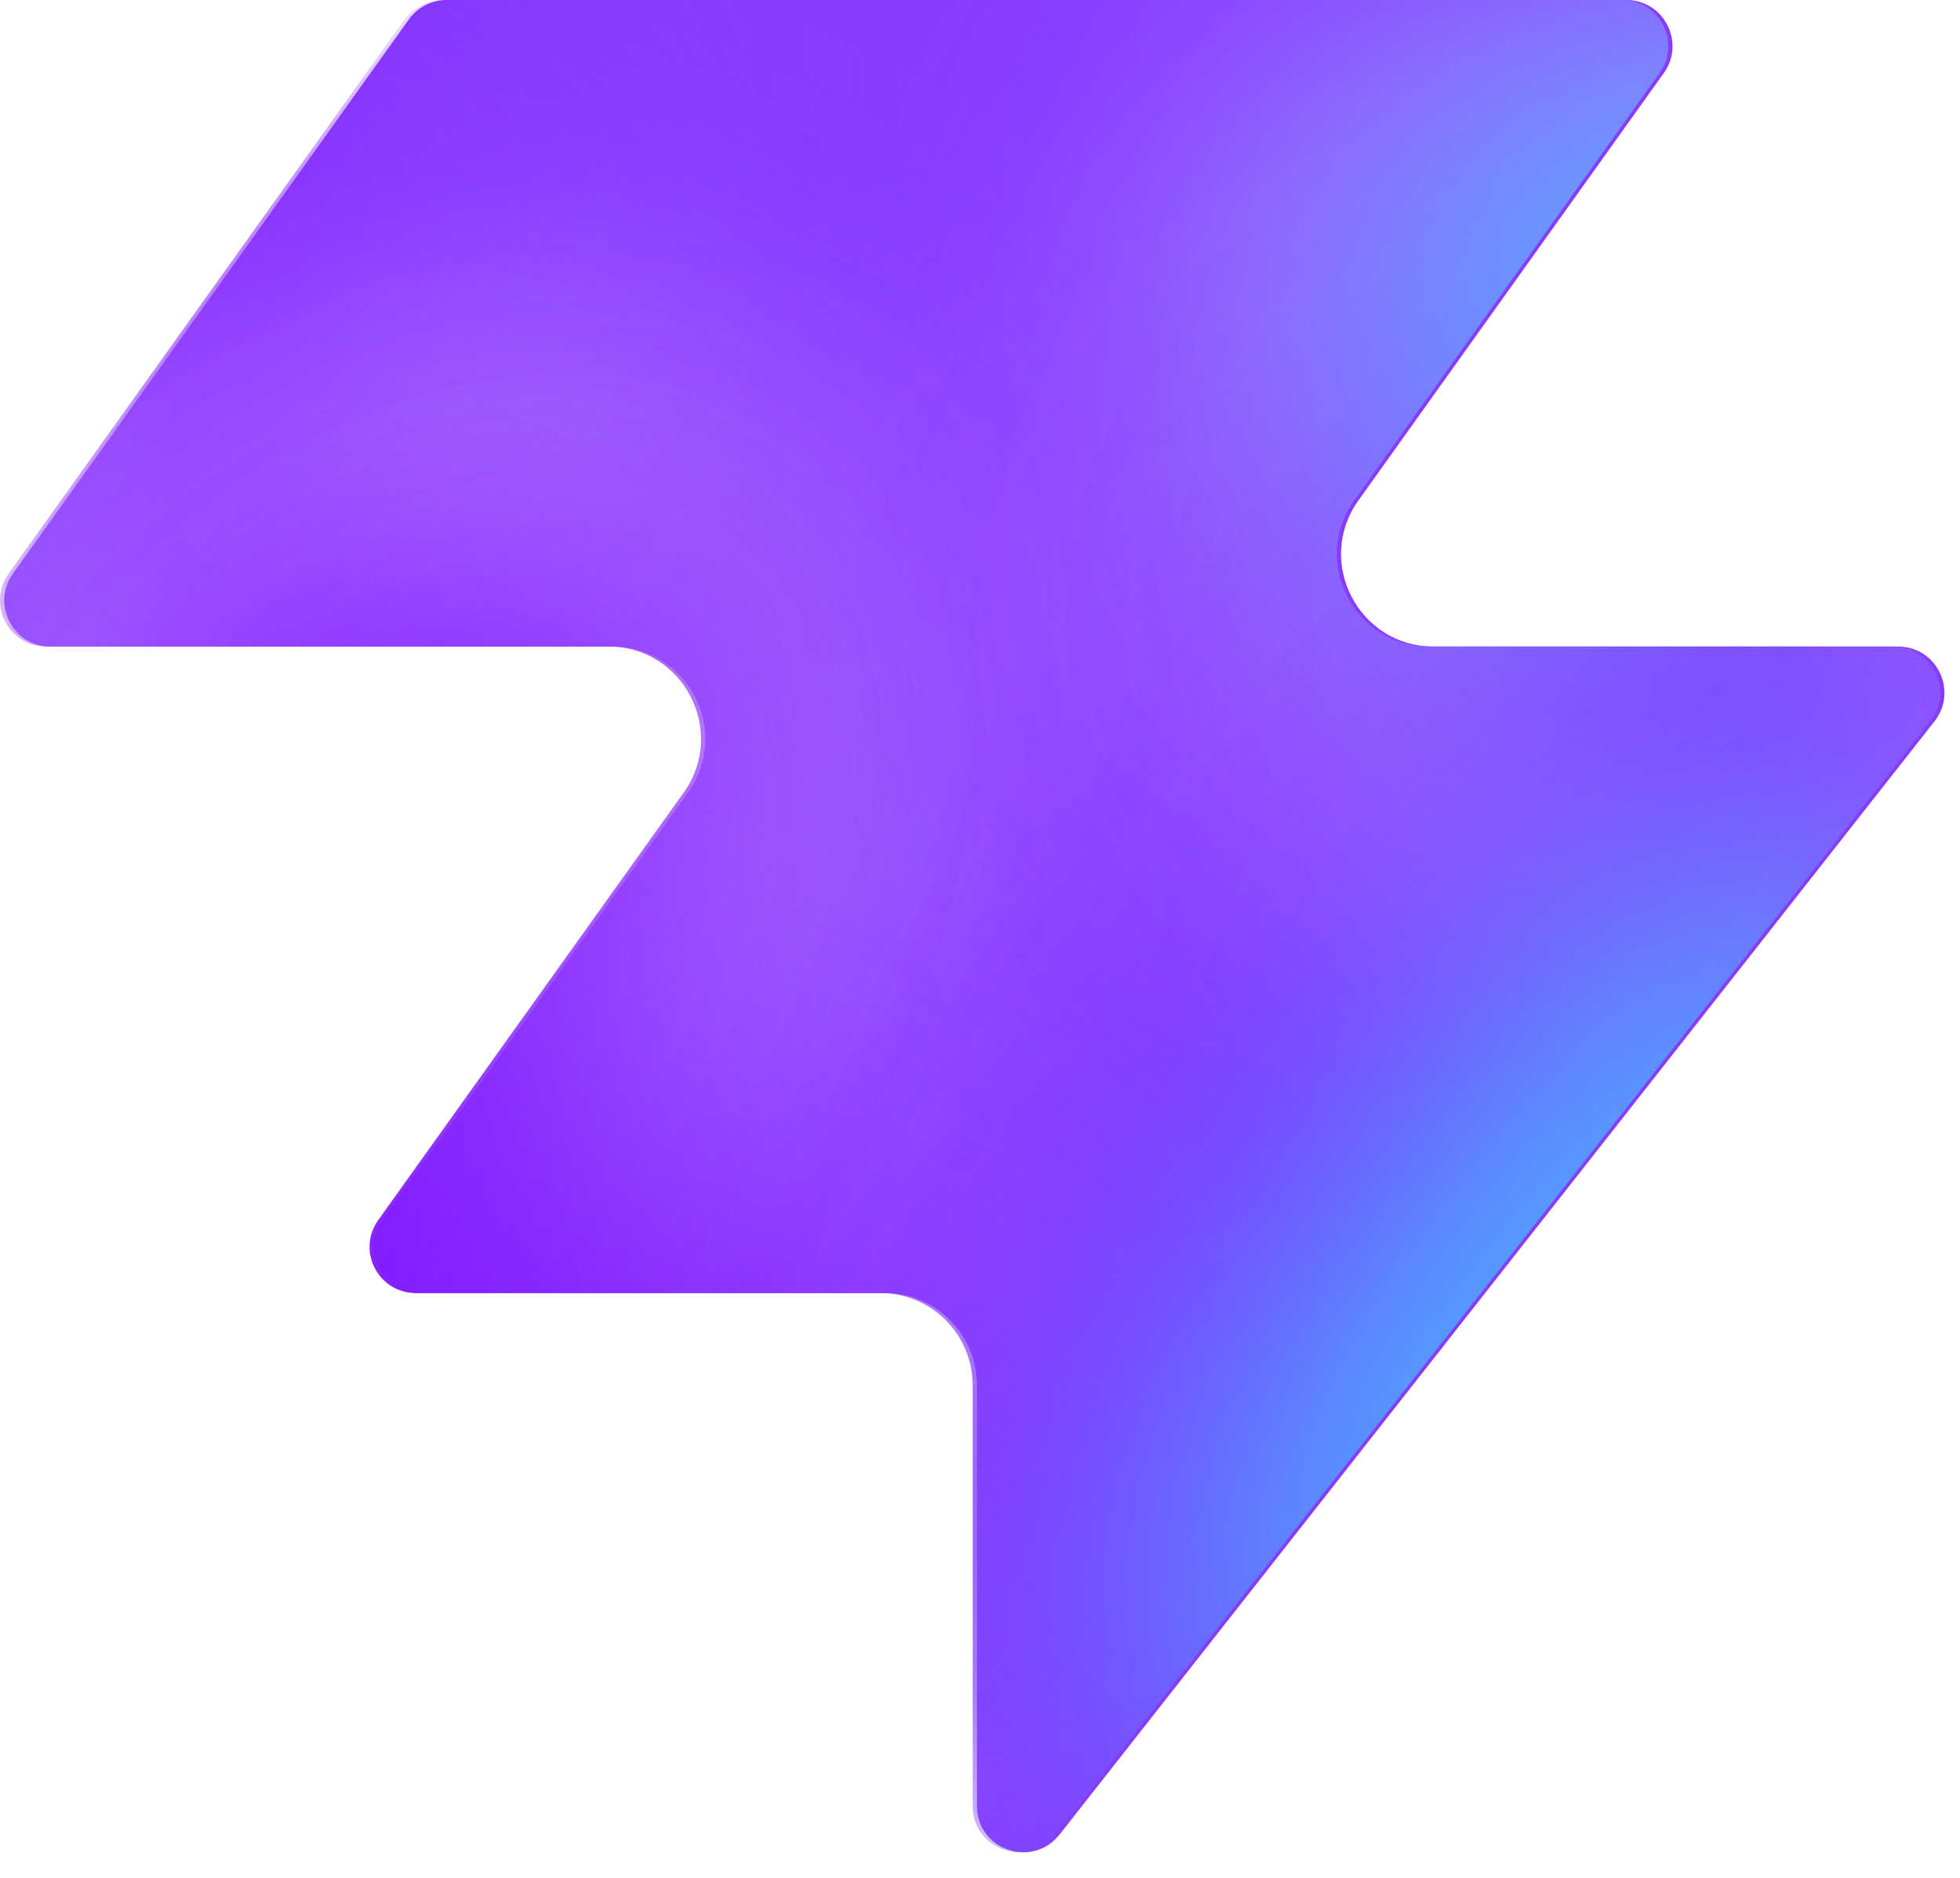
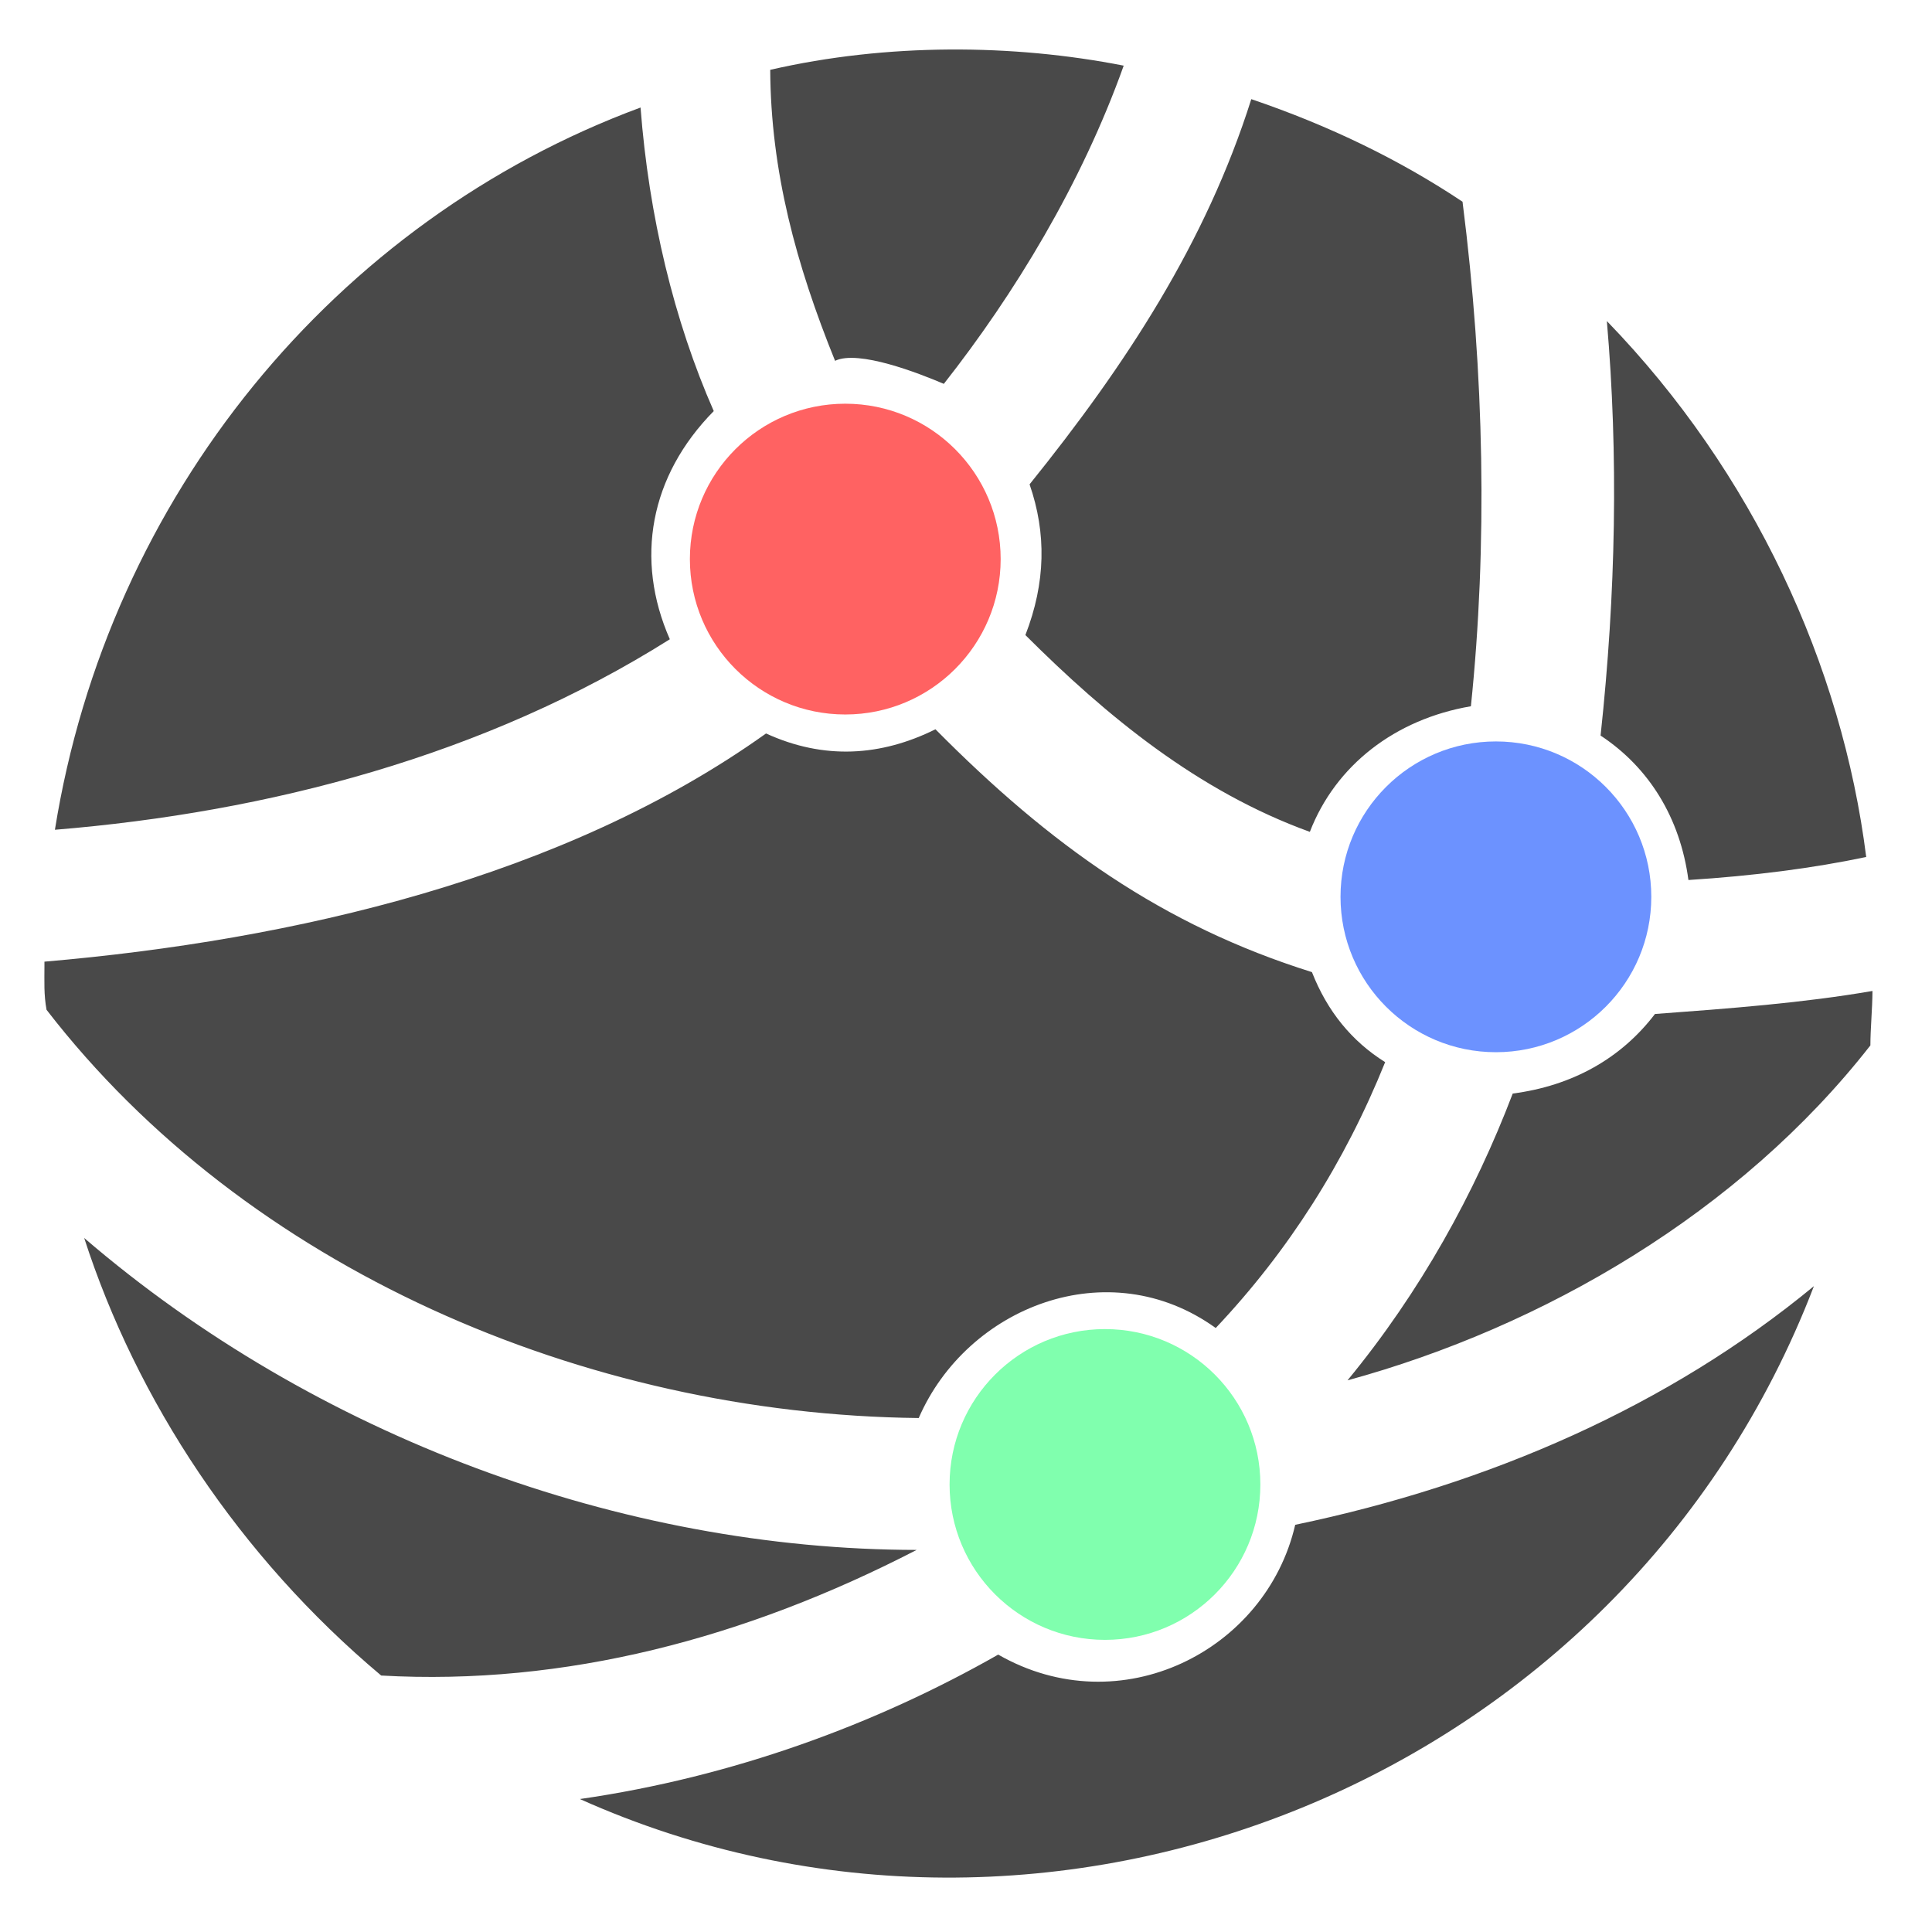
- <svg xmlns="http://www.w3.org/2000/svg" width="48" height="46" fill="none" viewBox="0 0 48 46">
-   <path fill="#863bff" d="M25.946 44.938c-.664.845-2.021.375-2.021-.698V33.937a2.26 2.26 0 0 0-2.262-2.262H10.287c-.92 0-1.456-1.04-.92-1.788l7.48-10.471c1.07-1.497 0-3.578-1.842-3.578H1.237c-.92 0-1.456-1.04-.92-1.788L10.013.474c.214-.297.556-.474.92-.474h28.894c.92 0 1.456 1.04.92 1.788l-7.48 10.471c-1.07 1.498 0 3.579 1.842 3.579h11.377c.943 0 1.473 1.088.89 1.83L25.947 44.94z" style="fill:#863bff;fill:color(display-p3 .525 .23 1);fill-opacity:1" />
-   <mask id="a" width="48" height="46" x="0" y="0" maskUnits="userSpaceOnUse" style="mask-type:alpha">
-     <path fill="#000" d="M25.842 44.938c-.664.844-2.021.375-2.021-.698V33.937a2.26 2.26 0 0 0-2.262-2.262H10.183c-.92 0-1.456-1.04-.92-1.788l7.48-10.471c1.07-1.498 0-3.579-1.842-3.579H1.133c-.92 0-1.456-1.04-.92-1.787L9.91.473c.214-.297.556-.474.92-.474h28.894c.92 0 1.456 1.04.92 1.788l-7.48 10.471c-1.07 1.498 0 3.578 1.842 3.578h11.377c.943 0 1.473 1.088.89 1.832L25.843 44.94z" style="fill:#000;fill-opacity:1" />
-   </mask>
-   <g mask="url(#a)">
-     <g filter="url(#b)">
-       <ellipse cx="5.508" cy="14.704" fill="#ede6ff" rx="5.508" ry="14.704" style="fill:#ede6ff;fill:color(display-p3 .927 .903 1);fill-opacity:1" transform="matrix(.00324 1 1 -.00324 -4.47 31.516)" />
-     </g>
-     <g filter="url(#c)">
-       <ellipse cx="10.399" cy="29.851" fill="#ede6ff" rx="10.399" ry="29.851" style="fill:#ede6ff;fill:color(display-p3 .927 .903 1);fill-opacity:1" transform="matrix(.00324 1 1 -.00324 -39.328 7.883)" />
-     </g>
-     <g filter="url(#d)">
-       <ellipse cx="5.508" cy="30.487" fill="#7e14ff" rx="5.508" ry="30.487" style="fill:#7e14ff;fill:color(display-p3 .492 .077 1);fill-opacity:1" transform="rotate(89.814 -25.913 -14.639)scale(1 -1)" />
-     </g>
-     <g filter="url(#e)">
-       <ellipse cx="5.508" cy="30.599" fill="#7e14ff" rx="5.508" ry="30.599" style="fill:#7e14ff;fill:color(display-p3 .492 .077 1);fill-opacity:1" transform="rotate(89.814 -32.644 -3.334)scale(1 -1)" />
-     </g>
-     <g filter="url(#f)">
-       <ellipse cx="5.508" cy="30.599" fill="#7e14ff" rx="5.508" ry="30.599" style="fill:#7e14ff;fill:color(display-p3 .492 .077 1);fill-opacity:1" transform="matrix(.00324 1 1 -.00324 -34.34 30.47)" />
-     </g>
-     <g filter="url(#g)">
-       <ellipse cx="14.072" cy="22.078" fill="#ede6ff" rx="14.072" ry="22.078" style="fill:#ede6ff;fill:color(display-p3 .927 .903 1);fill-opacity:1" transform="rotate(93.35 24.506 48.493)scale(-1 1)" />
-     </g>
-     <g filter="url(#h)">
-       <ellipse cx="3.47" cy="21.501" fill="#7e14ff" rx="3.47" ry="21.501" style="fill:#7e14ff;fill:color(display-p3 .492 .077 1);fill-opacity:1" transform="rotate(89.009 28.708 47.59)scale(-1 1)" />
-     </g>
-     <g filter="url(#i)">
-       <ellipse cx="3.47" cy="21.501" fill="#7e14ff" rx="3.47" ry="21.501" style="fill:#7e14ff;fill:color(display-p3 .492 .077 1);fill-opacity:1" transform="rotate(89.009 28.708 47.59)scale(-1 1)" />
-     </g>
-     <g filter="url(#j)">
-       <ellipse cx=".387" cy="8.972" fill="#7e14ff" rx="4.407" ry="29.108" style="fill:#7e14ff;fill:color(display-p3 .492 .077 1);fill-opacity:1" transform="rotate(39.51 .387 8.972)" />
-     </g>
-     <g filter="url(#k)">
-       <ellipse cx="47.523" cy="-6.092" fill="#7e14ff" rx="4.407" ry="29.108" style="fill:#7e14ff;fill:color(display-p3 .492 .077 1);fill-opacity:1" transform="rotate(37.892 47.523 -6.092)" />
-     </g>
-     <g filter="url(#l)">
-       <ellipse cx="41.412" cy="6.333" fill="#47bfff" rx="5.971" ry="9.665" style="fill:#47bfff;fill:color(display-p3 .28 .748 1);fill-opacity:1" transform="rotate(37.892 41.412 6.333)" />
-     </g>
-     <g filter="url(#m)">
-       <ellipse cx="-1.879" cy="38.332" fill="#7e14ff" rx="4.407" ry="29.108" style="fill:#7e14ff;fill:color(display-p3 .492 .077 1);fill-opacity:1" transform="rotate(37.892 -1.88 38.332)" />
-     </g>
-     <g filter="url(#n)">
-       <ellipse cx="-1.879" cy="38.332" fill="#7e14ff" rx="4.407" ry="29.108" style="fill:#7e14ff;fill:color(display-p3 .492 .077 1);fill-opacity:1" transform="rotate(37.892 -1.88 38.332)" />
-     </g>
-     <g filter="url(#o)">
-       <ellipse cx="35.651" cy="29.907" fill="#7e14ff" rx="4.407" ry="29.108" style="fill:#7e14ff;fill:color(display-p3 .492 .077 1);fill-opacity:1" transform="rotate(37.892 35.651 29.907)" />
-     </g>
-     <g filter="url(#p)">
-       <ellipse cx="38.418" cy="32.4" fill="#47bfff" rx="5.971" ry="15.297" style="fill:#47bfff;fill:color(display-p3 .28 .748 1);fill-opacity:1" transform="rotate(37.892 38.418 32.4)" />
-     </g>
+ <svg xmlns="http://www.w3.org/2000/svg" viewBox="0 0 500 500">
+   <g id="svg2" style="" transform="matrix(0.394261, 0, 0, 0.394261, 195.5593, 201.1126)">
+     <path id="path14894" d="M -465.46 152.753 C -467.29 142.766 -466.84 134.284 -466.84 123.895 L -466.84 121.147 C -303.52 107.136 -125.6 65.997 6.827 -28.64 C 44.823 -11.231 82.19 -13.606 118.035 -31.388 C 193.139 44.467 266.842 97.186 365.165 128.017 C 375.232 153.669 391.251 173.367 413.219 187.108 C 386.676 253.069 349.607 311.244 302.01 361.629 C 231.664 310.955 138.78 347.65 107.053 420.72 C -112.96 418.336 -334.71 322.078 -465.46 152.753 Z M 105.678 507.293 C -6.635 565.298 -125.18 596.569 -245.8 589.744 C -339.09 511.46 -406.32 409.128 -440.75 302.539 C -289.23 432.769 -87.84 507.088 105.678 507.293 Z M 354.181 490.803 C 481.988 464.144 599.425 412.753 694.669 334.146 C 569.657 660.084 193.19 809.086 -115.37 670.822 C -15.204 656.39 78.885 621.797 159.222 576.005 C 239.508 622.009 335.054 573.617 354.181 490.803 Z M 590.327 155.501 C 639.523 151.87 687.494 148.25 733.113 140.385 C 733.024 152.668 731.756 164.759 731.74 176.114 C 645.969 285.881 517.044 360.876 388.505 395.984 C 436.471 337.751 472.05 273.061 496.967 207.72 C 536.141 202.638 568.14 184.643 590.327 155.501 Z M 612.295 67.553 C 606.879 26.819 586.504 -6.243 554.631 -27.266 C 564.703 -120.53 566.364 -211.54 558.75 -299.36 C 654.906 -200.09 713.133 -73.391 728.994 52.437 C 694.213 59.766 655.312 64.805 612.295 67.553 Z M -56.328 -90.479 C -177.61 -14.062 -319.62 23.059 -459.97 34.573 C -424.92 -184.47 -275.73 -365.5 -75.55 -439.52 C -70.112 -368.39 -53.64 -299.71 -27.496 -240.26 C -69.469 -197.64 -79.437 -143 -56.328 -90.479 Z M 179.817 -192.17 C 243.032 -270.66 295.587 -350.86 325.349 -445.02 C 376.605 -427.61 422.828 -405.17 464.016 -377.68 C 478.402 -264.5 480.402 -151.77 469.507 -46.504 C 419.778 -38.017 380.684 -7.76 363.79 35.946 C 290.374 9.37 230.276 -40.122 177.07 -93.228 C 190.434 -127.7 190.939 -160.02 179.817 -192.17 Z M 52.134 -273.25 C 26.589 -336.39 9.916 -397.59 9.572 -464.26 C 86.171 -481.88 168.868 -481.29 241.599 -467.01 C 213.813 -389.22 169.911 -317.13 123.526 -258.13 C 107.205 -265.1 67.451 -280.63 52.134 -273.25 Z" style="stroke-width: 1; fill: rgb(73, 73, 73);" />
+     <circle cx="58.835" cy="-143.1" r="102" style="stroke-width: 1; fill: rgb(255, 98, 98);" />
+     <circle cx="485.92" cy="78.588" r="102" style="stroke-width: 1; fill: rgb(108, 146, 255);" />
+     <circle cx="229.303" cy="464.332" r="102" style="stroke-width: 1; fill: rgb(128, 255, 174);" />
  </g>
-   <defs>
-     <filter id="b" width="60.045" height="41.654" x="-19.77" y="16.149" color-interpolation-filters="sRGB" filterUnits="userSpaceOnUse">
-       <feFlood flood-opacity="0" result="BackgroundImageFix" />
-       <feBlend in="SourceGraphic" in2="BackgroundImageFix" result="shape" />
-       <feGaussianBlur result="effect1_foregroundBlur_2002_17158" stdDeviation="7.659" />
-     </filter>
-     <filter id="c" width="90.34" height="51.437" x="-54.613" y="-7.533" color-interpolation-filters="sRGB" filterUnits="userSpaceOnUse">
-       <feFlood flood-opacity="0" result="BackgroundImageFix" />
-       <feBlend in="SourceGraphic" in2="BackgroundImageFix" result="shape" />
-       <feGaussianBlur result="effect1_foregroundBlur_2002_17158" stdDeviation="7.659" />
-     </filter>
-     <filter id="d" width="79.355" height="29.4" x="-49.64" y="2.03" color-interpolation-filters="sRGB" filterUnits="userSpaceOnUse">
-       <feFlood flood-opacity="0" result="BackgroundImageFix" />
-       <feBlend in="SourceGraphic" in2="BackgroundImageFix" result="shape" />
-       <feGaussianBlur result="effect1_foregroundBlur_2002_17158" stdDeviation="4.596" />
-     </filter>
-     <filter id="e" width="79.579" height="29.4" x="-45.045" y="20.029" color-interpolation-filters="sRGB" filterUnits="userSpaceOnUse">
-       <feFlood flood-opacity="0" result="BackgroundImageFix" />
-       <feBlend in="SourceGraphic" in2="BackgroundImageFix" result="shape" />
-       <feGaussianBlur result="effect1_foregroundBlur_2002_17158" stdDeviation="4.596" />
-     </filter>
-     <filter id="f" width="79.579" height="29.4" x="-43.513" y="21.178" color-interpolation-filters="sRGB" filterUnits="userSpaceOnUse">
-       <feFlood flood-opacity="0" result="BackgroundImageFix" />
-       <feBlend in="SourceGraphic" in2="BackgroundImageFix" result="shape" />
-       <feGaussianBlur result="effect1_foregroundBlur_2002_17158" stdDeviation="4.596" />
-     </filter>
-     <filter id="g" width="74.749" height="58.852" x="15.756" y="-17.901" color-interpolation-filters="sRGB" filterUnits="userSpaceOnUse">
-       <feFlood flood-opacity="0" result="BackgroundImageFix" />
-       <feBlend in="SourceGraphic" in2="BackgroundImageFix" result="shape" />
-       <feGaussianBlur result="effect1_foregroundBlur_2002_17158" stdDeviation="7.659" />
-     </filter>
-     <filter id="h" width="61.377" height="25.362" x="23.548" y="2.284" color-interpolation-filters="sRGB" filterUnits="userSpaceOnUse">
-       <feFlood flood-opacity="0" result="BackgroundImageFix" />
-       <feBlend in="SourceGraphic" in2="BackgroundImageFix" result="shape" />
-       <feGaussianBlur result="effect1_foregroundBlur_2002_17158" stdDeviation="4.596" />
-     </filter>
-     <filter id="i" width="61.377" height="25.362" x="23.548" y="2.284" color-interpolation-filters="sRGB" filterUnits="userSpaceOnUse">
-       <feFlood flood-opacity="0" result="BackgroundImageFix" />
-       <feBlend in="SourceGraphic" in2="BackgroundImageFix" result="shape" />
-       <feGaussianBlur result="effect1_foregroundBlur_2002_17158" stdDeviation="4.596" />
-     </filter>
-     <filter id="j" width="56.045" height="63.649" x="-27.636" y="-22.853" color-interpolation-filters="sRGB" filterUnits="userSpaceOnUse">
-       <feFlood flood-opacity="0" result="BackgroundImageFix" />
-       <feBlend in="SourceGraphic" in2="BackgroundImageFix" result="shape" />
-       <feGaussianBlur result="effect1_foregroundBlur_2002_17158" stdDeviation="4.596" />
-     </filter>
-     <filter id="k" width="54.814" height="64.646" x="20.116" y="-38.415" color-interpolation-filters="sRGB" filterUnits="userSpaceOnUse">
-       <feFlood flood-opacity="0" result="BackgroundImageFix" />
-       <feBlend in="SourceGraphic" in2="BackgroundImageFix" result="shape" />
-       <feGaussianBlur result="effect1_foregroundBlur_2002_17158" stdDeviation="4.596" />
-     </filter>
-     <filter id="l" width="33.541" height="35.313" x="24.641" y="-11.323" color-interpolation-filters="sRGB" filterUnits="userSpaceOnUse">
-       <feFlood flood-opacity="0" result="BackgroundImageFix" />
-       <feBlend in="SourceGraphic" in2="BackgroundImageFix" result="shape" />
-       <feGaussianBlur result="effect1_foregroundBlur_2002_17158" stdDeviation="4.596" />
-     </filter>
-     <filter id="m" width="54.814" height="64.646" x="-29.286" y="6.009" color-interpolation-filters="sRGB" filterUnits="userSpaceOnUse">
-       <feFlood flood-opacity="0" result="BackgroundImageFix" />
-       <feBlend in="SourceGraphic" in2="BackgroundImageFix" result="shape" />
-       <feGaussianBlur result="effect1_foregroundBlur_2002_17158" stdDeviation="4.596" />
-     </filter>
-     <filter id="n" width="54.814" height="64.646" x="-29.286" y="6.009" color-interpolation-filters="sRGB" filterUnits="userSpaceOnUse">
-       <feFlood flood-opacity="0" result="BackgroundImageFix" />
-       <feBlend in="SourceGraphic" in2="BackgroundImageFix" result="shape" />
-       <feGaussianBlur result="effect1_foregroundBlur_2002_17158" stdDeviation="4.596" />
-     </filter>
-     <filter id="o" width="54.814" height="64.646" x="8.244" y="-2.416" color-interpolation-filters="sRGB" filterUnits="userSpaceOnUse">
-       <feFlood flood-opacity="0" result="BackgroundImageFix" />
-       <feBlend in="SourceGraphic" in2="BackgroundImageFix" result="shape" />
-       <feGaussianBlur result="effect1_foregroundBlur_2002_17158" stdDeviation="4.596" />
-     </filter>
-     <filter id="p" width="39.409" height="43.623" x="18.713" y="10.588" color-interpolation-filters="sRGB" filterUnits="userSpaceOnUse">
-       <feFlood flood-opacity="0" result="BackgroundImageFix" />
-       <feBlend in="SourceGraphic" in2="BackgroundImageFix" result="shape" />
-       <feGaussianBlur result="effect1_foregroundBlur_2002_17158" stdDeviation="4.596" />
-     </filter>
-   </defs>
</svg>
